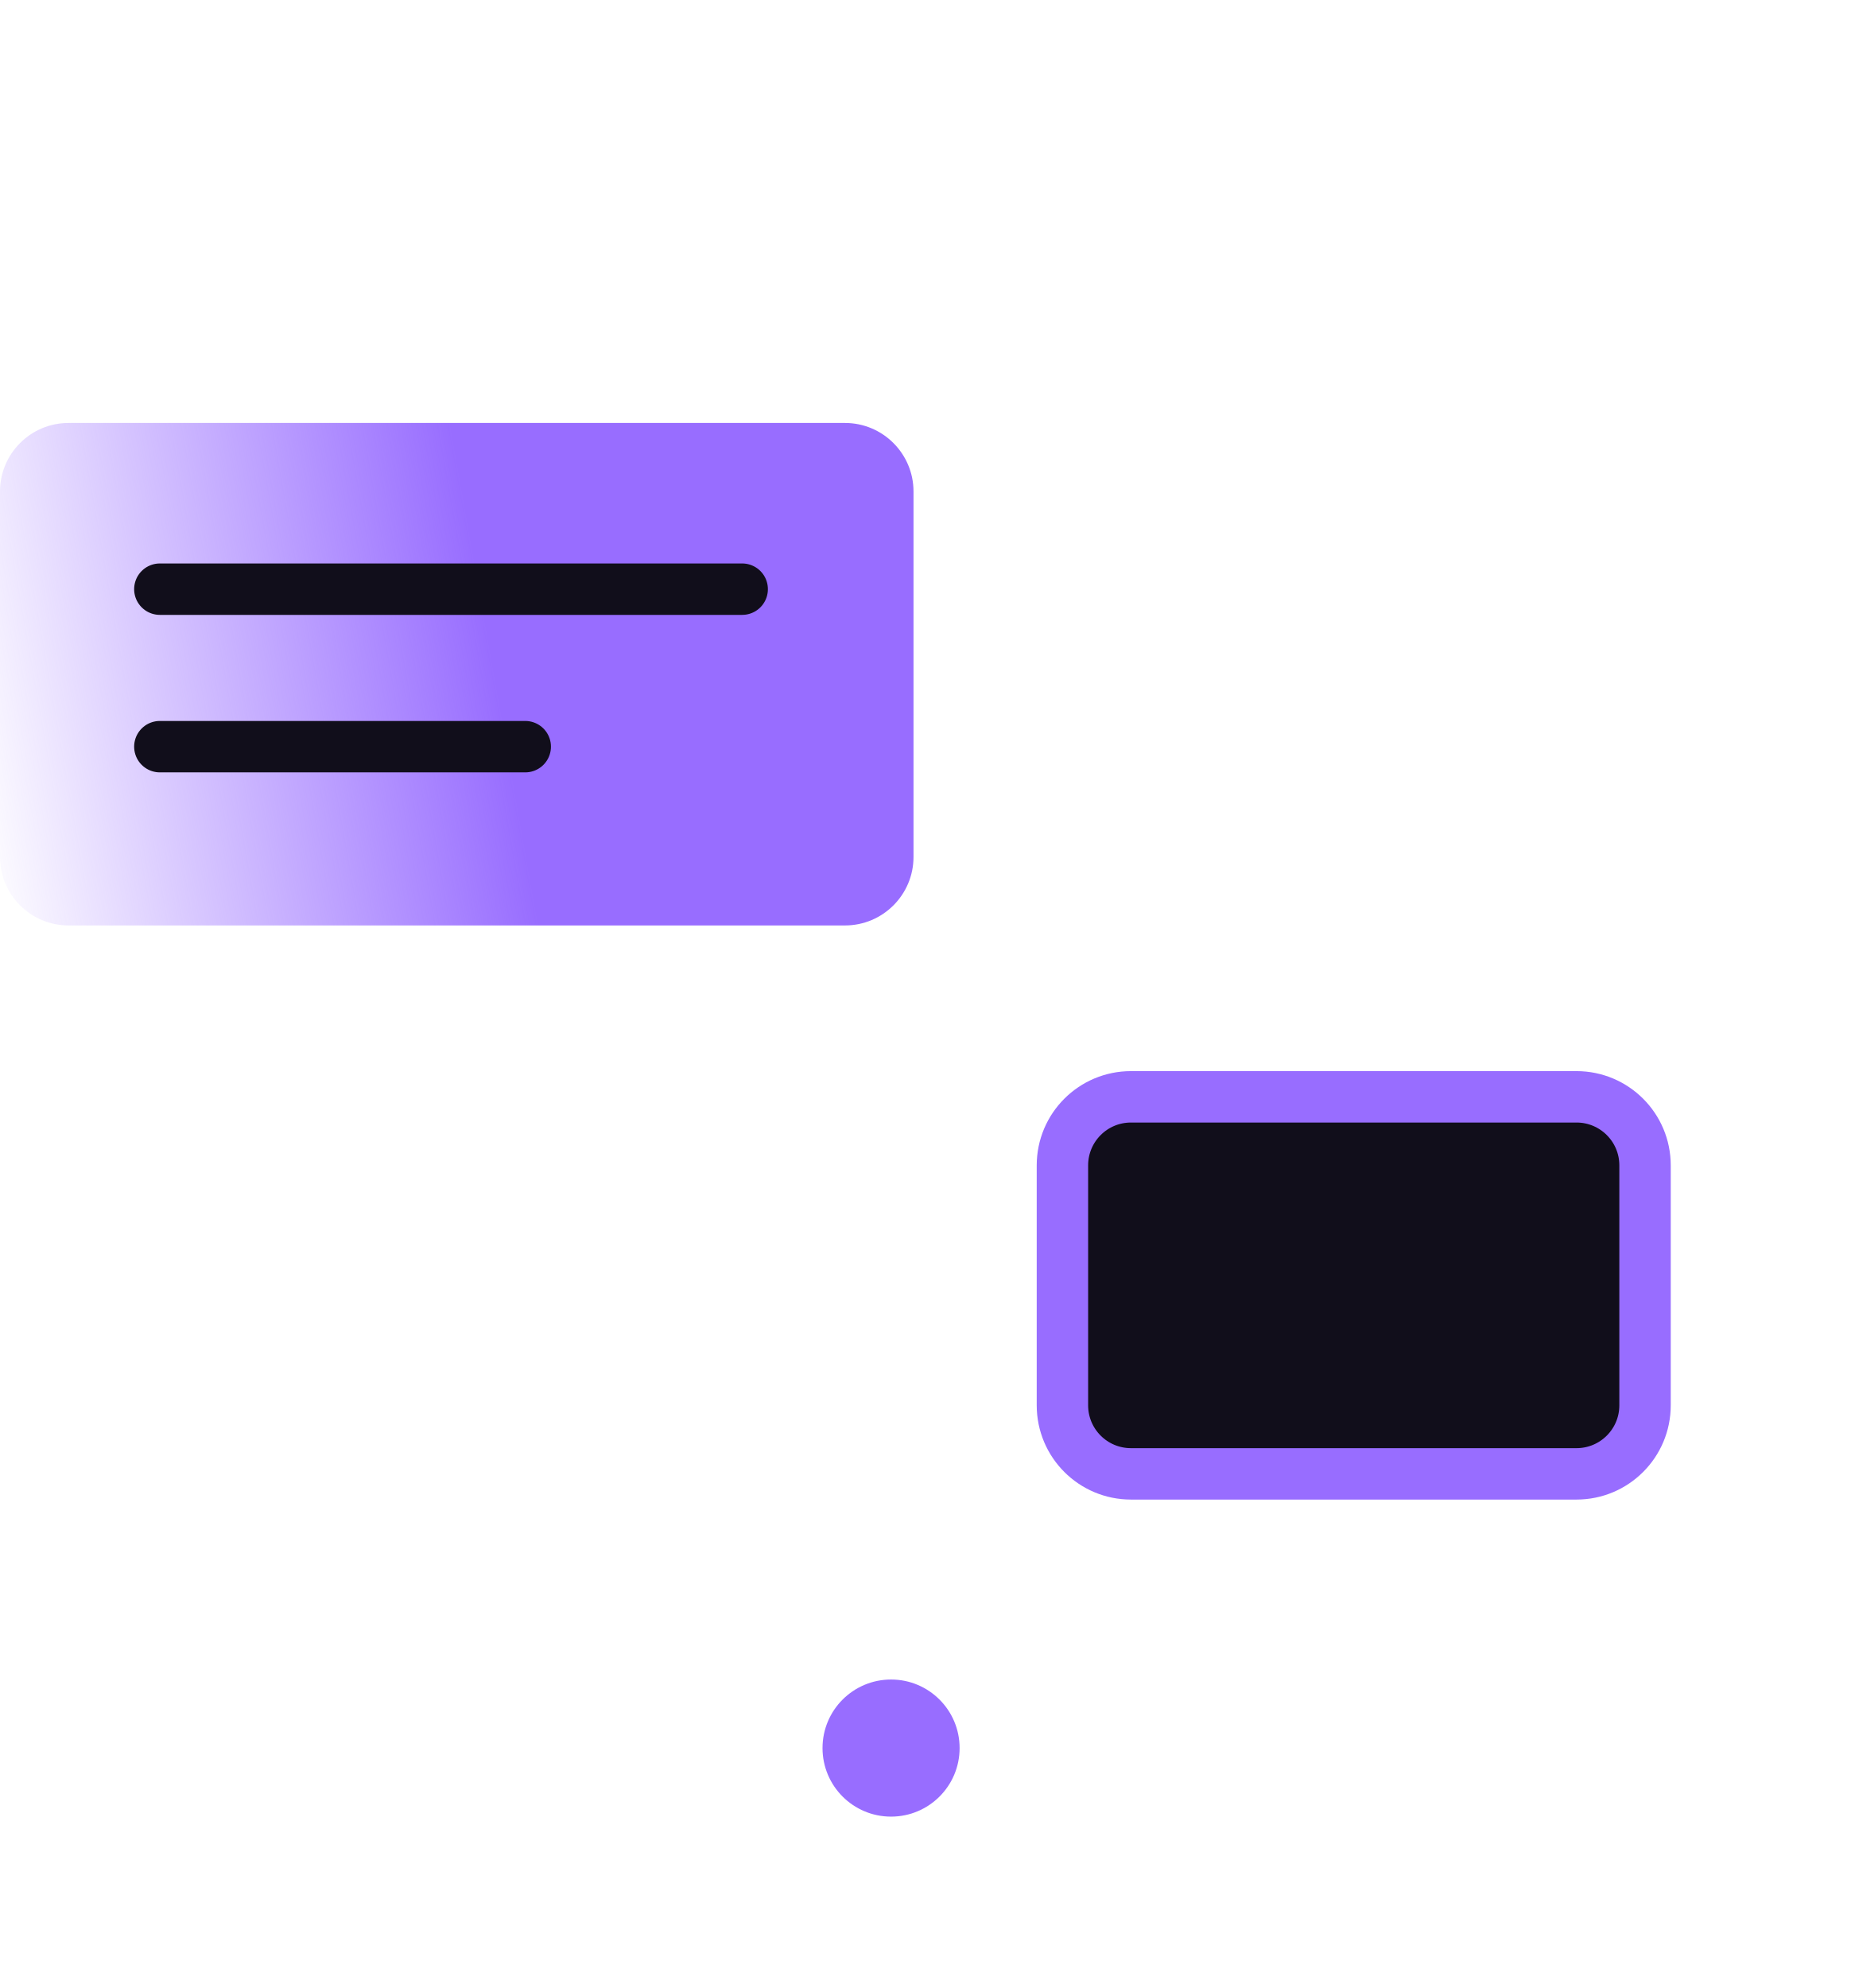
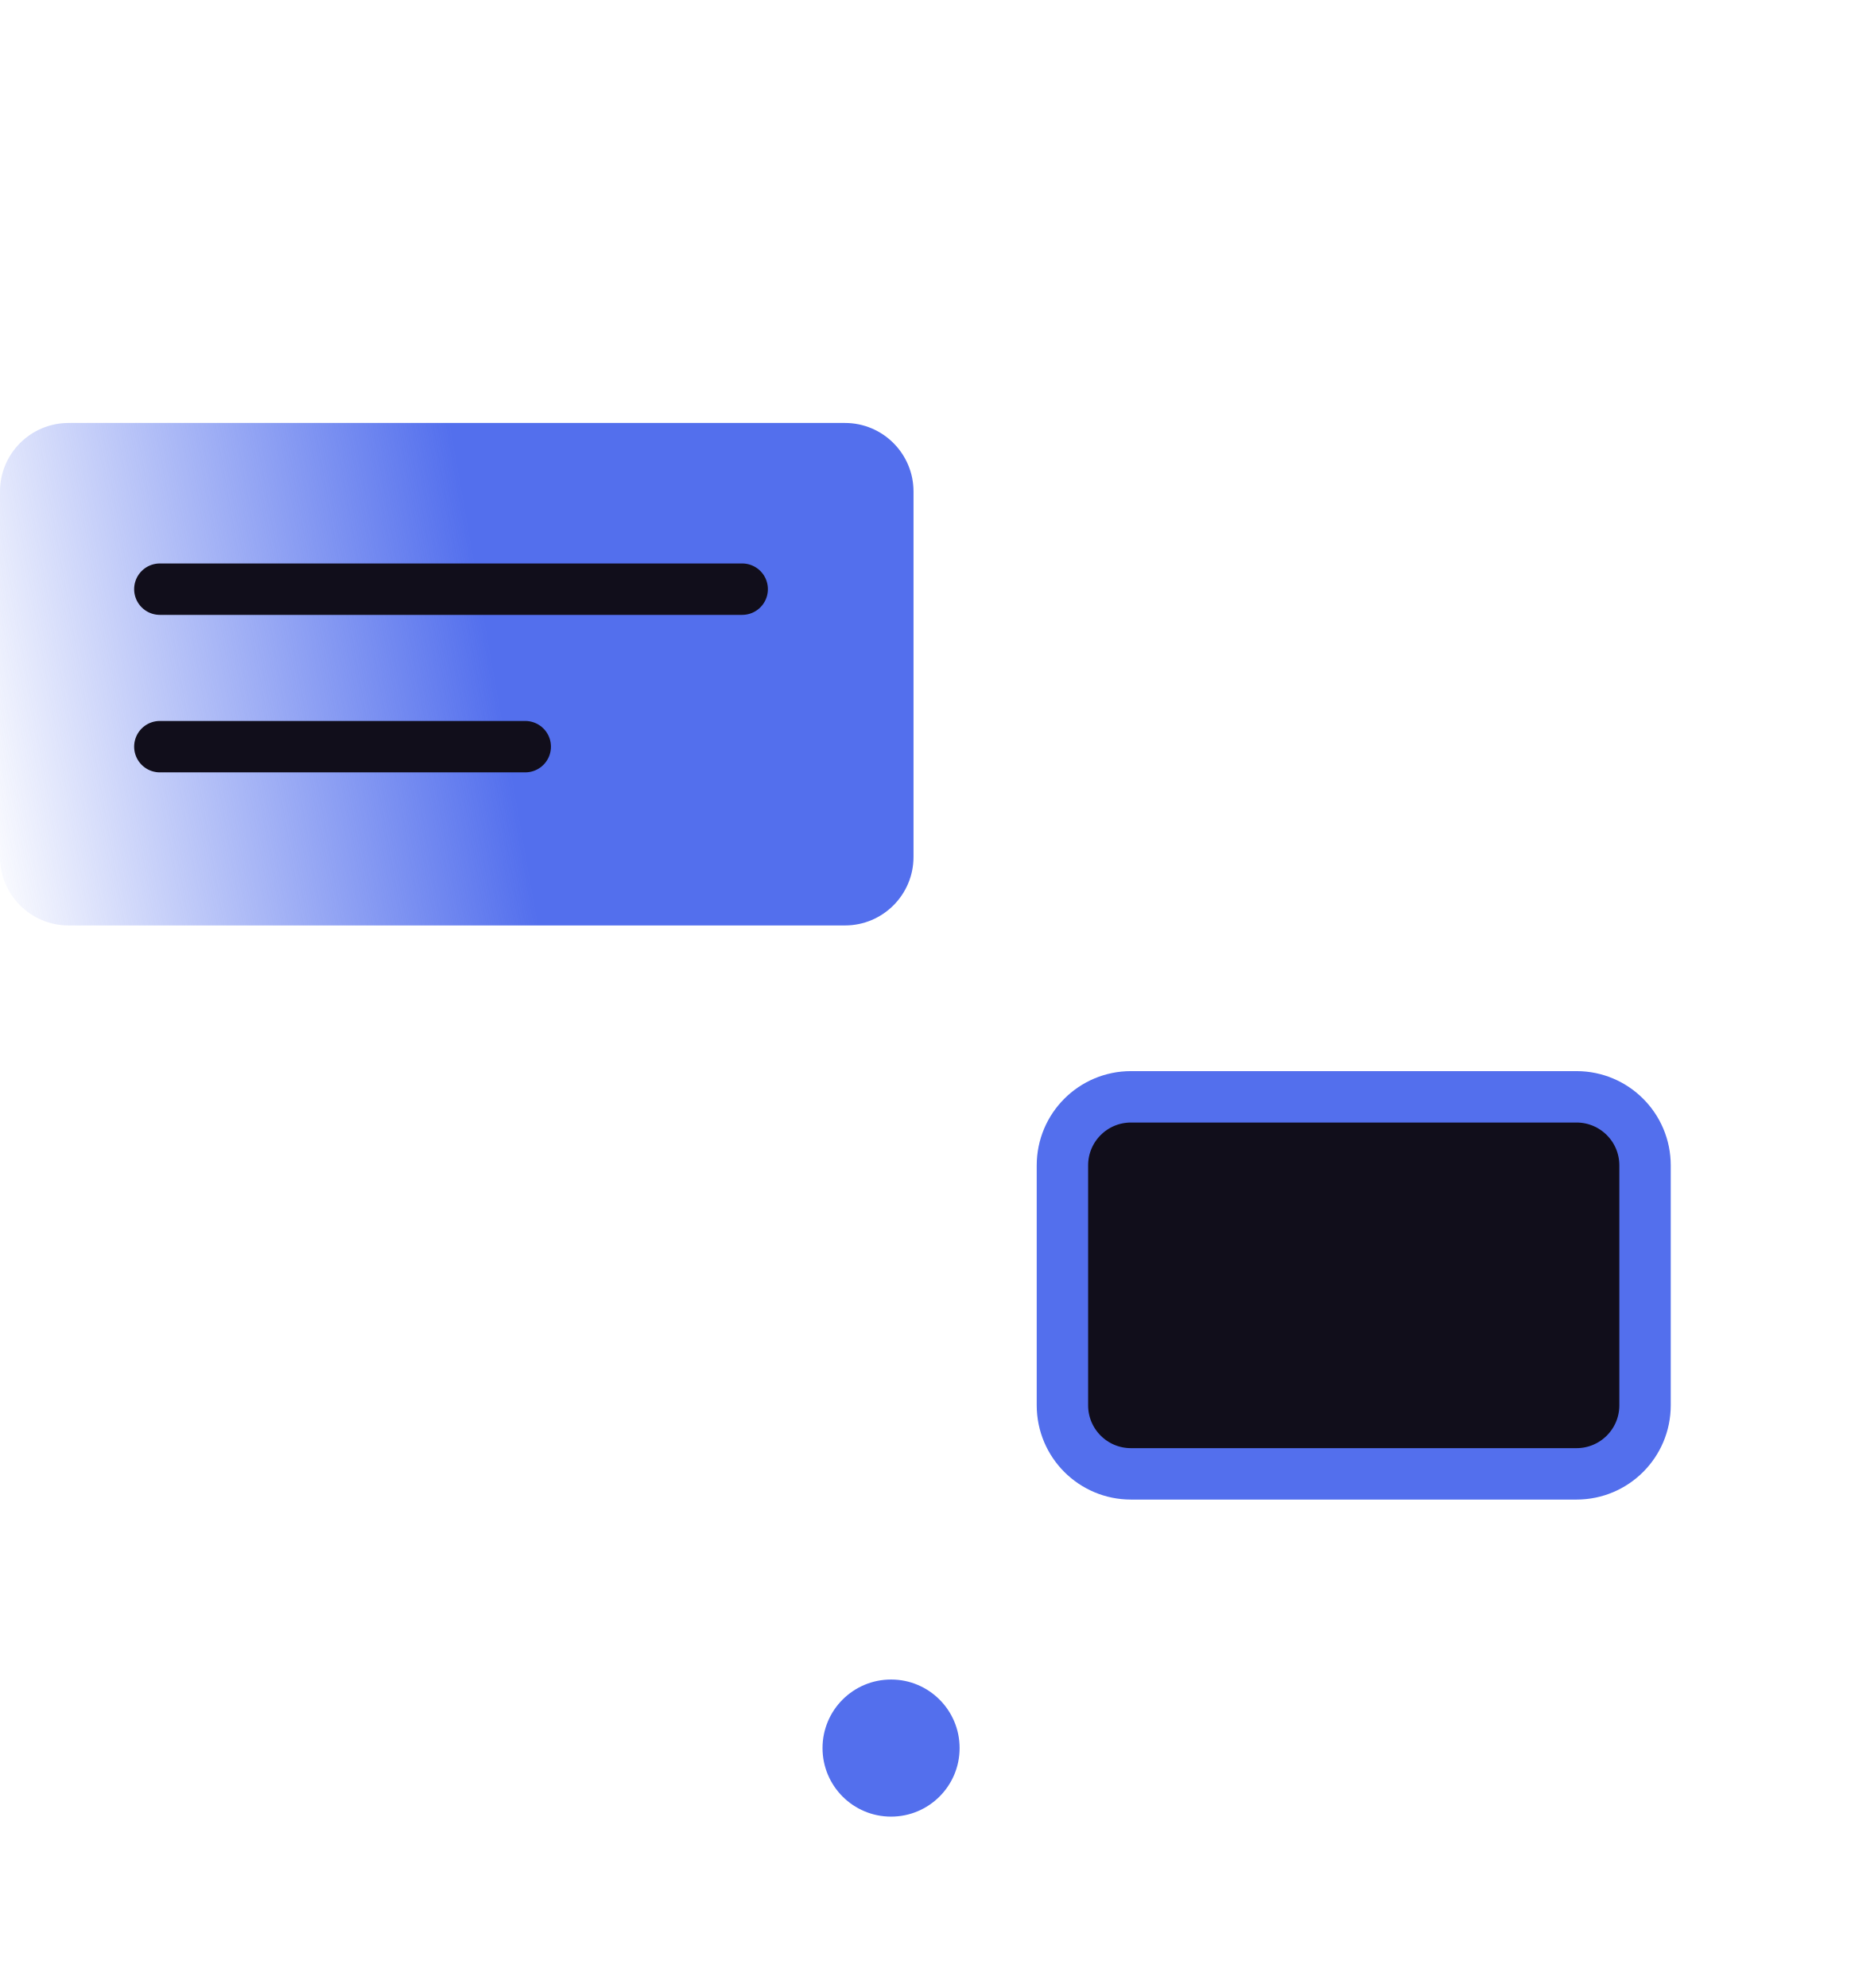
<svg xmlns="http://www.w3.org/2000/svg" width="54" height="58" viewBox="0 0 54 58" fill="none">
  <path d="M39 1H13C10.239 1 8 3.239 8 6V52C8 54.761 10.239 57 13 57H39C41.761 57 44 54.761 44 52V6C44 3.239 41.761 1 39 1Z" stroke="url(#paint0_linear_2452_76)" stroke-width="1.5" stroke-linecap="round" stroke-linejoin="round" />
-   <path d="M26 53C27.105 53 28 52.105 28 51C28 49.895 27.105 49 26 49C24.895 49 24 49.895 24 51C24 52.105 24.895 53 26 53Z" fill="#986DFF" />
+   <path d="M26 53C27.105 53 28 52.105 28 51C28 49.895 27.105 49 26 49C24.895 49 24 49.895 24 51C24 52.105 24.895 53 26 53Z" fill="#536fed" />
  <path d="M24.655 12.34H2C0.895 12.34 0 13.236 0 14.34V25C0 26.105 0.895 27 2 27H24.655C25.759 27 26.655 26.105 26.655 25V14.34C26.655 13.236 25.759 12.34 24.655 12.34Z" fill="url(#paint1_linear_2452_76)" />
  <path d="M4.664 17.189H21.656" stroke="#110E1B" stroke-width="1.5" stroke-linecap="round" />
  <path d="M4.664 21.784H15.326" stroke="#110E1B" stroke-width="1.5" stroke-linecap="round" />
  <path d="M24 5H29" stroke="url(#paint2_linear_2452_76)" stroke-width="1.2" stroke-linecap="round" stroke-linejoin="round" />
-   <path d="M46 32H33C31.895 32 31 32.895 31 34V41C31 42.105 31.895 43 33 43H46C47.105 43 48 42.105 48 41V34C48 32.895 47.105 32 46 32Z" fill="#110E1B" stroke="#986DFF" stroke-width="1.5" stroke-linecap="round" />
+   <path d="M46 32H33C31.895 32 31 32.895 31 34V41C31 42.105 31.895 43 33 43H46C47.105 43 48 42.105 48 41V34C48 32.895 47.105 32 46 32Z" fill="#110E1B" stroke="#536fed" stroke-width="1.5" stroke-linecap="round" />
  <defs>
    <linearGradient id="paint0_linear_2452_76" x1="3.235" y1="-13.467" x2="24.671" y2="63.031" gradientUnits="userSpaceOnUse">
      <stop stop-color="white" />
      <stop offset="1" stop-color="white" stop-opacity="0" />
    </linearGradient>
    <linearGradient id="paint1_linear_2452_76" x1="13.787" y1="15.971" x2="-1.754" y2="18.703" gradientUnits="userSpaceOnUse">
-       <stop stop-color="#986DFF" />
-       <stop offset="1" stop-color="#986DFF" stop-opacity="0" />
+       <stop stop-color="#536fed" />
+       <stop offset="1" stop-color="#536fed" stop-opacity="0" />
    </linearGradient>
    <linearGradient id="paint2_linear_2452_76" x1="-nan" y1="-nan" x2="-nan" y2="-nan" gradientUnits="userSpaceOnUse">
      <stop stop-color="white" />
      <stop offset="1" stop-color="white" stop-opacity="0" />
    </linearGradient>
  </defs>
</svg>
